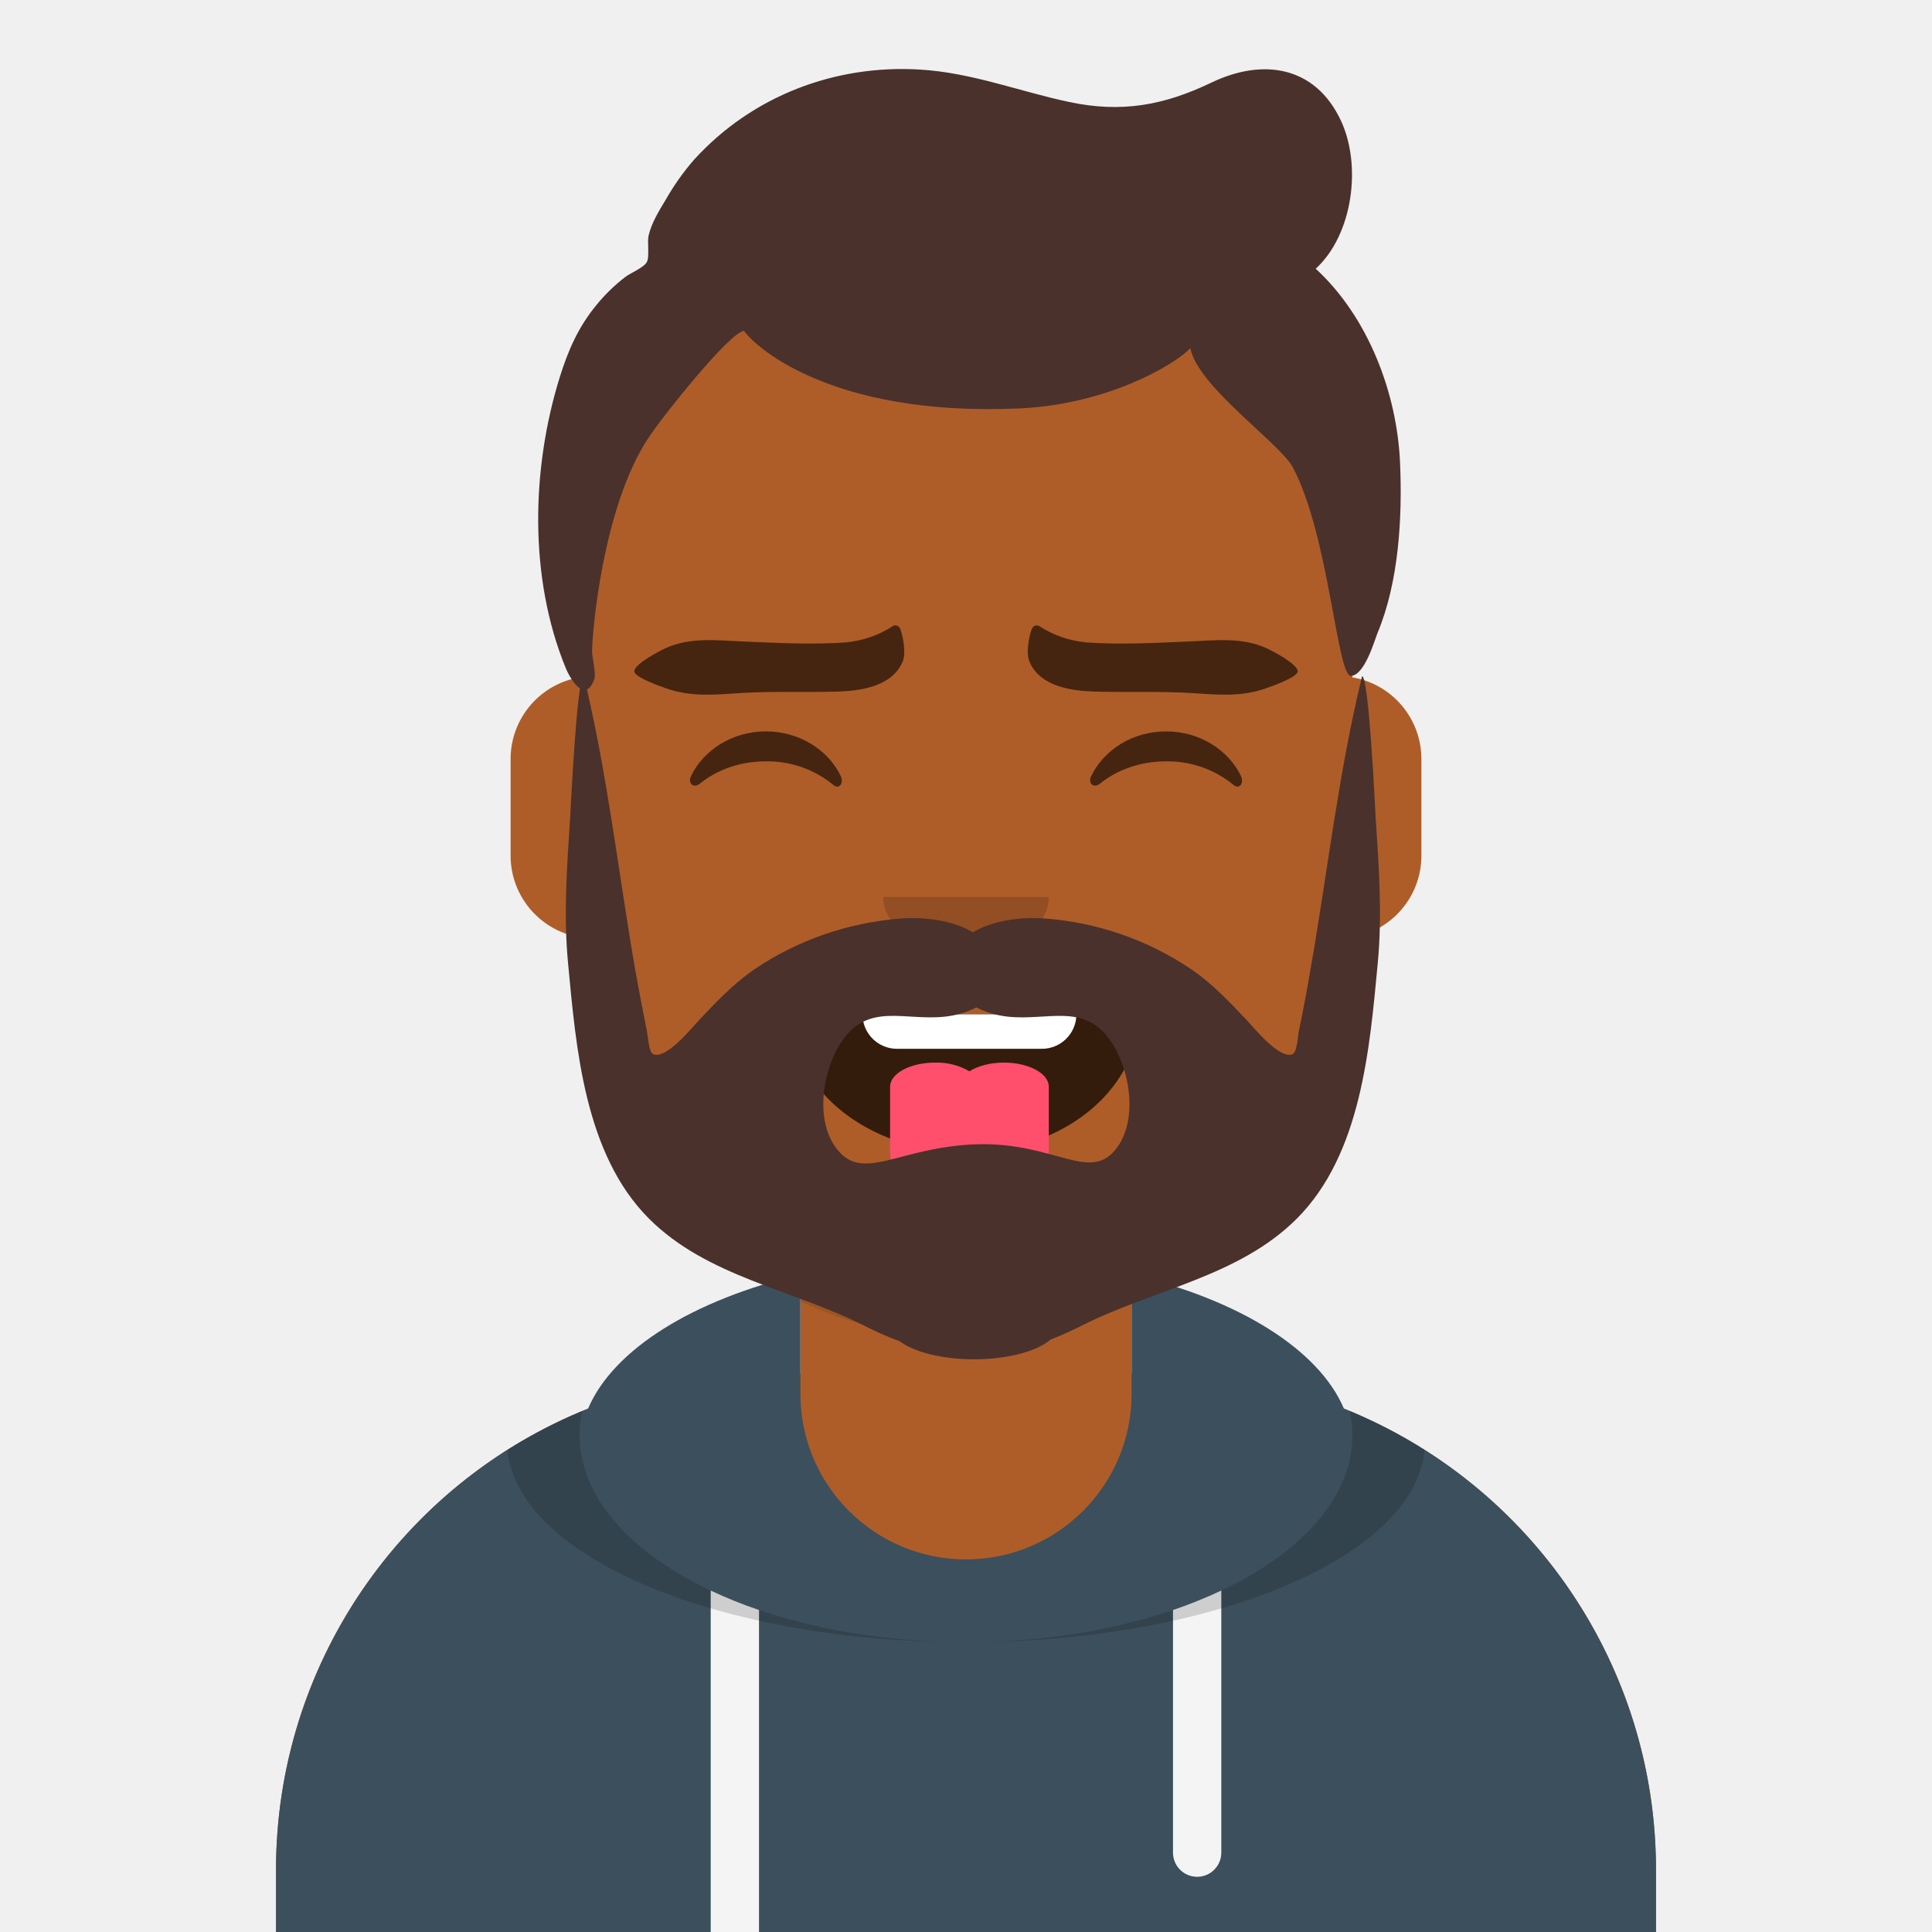
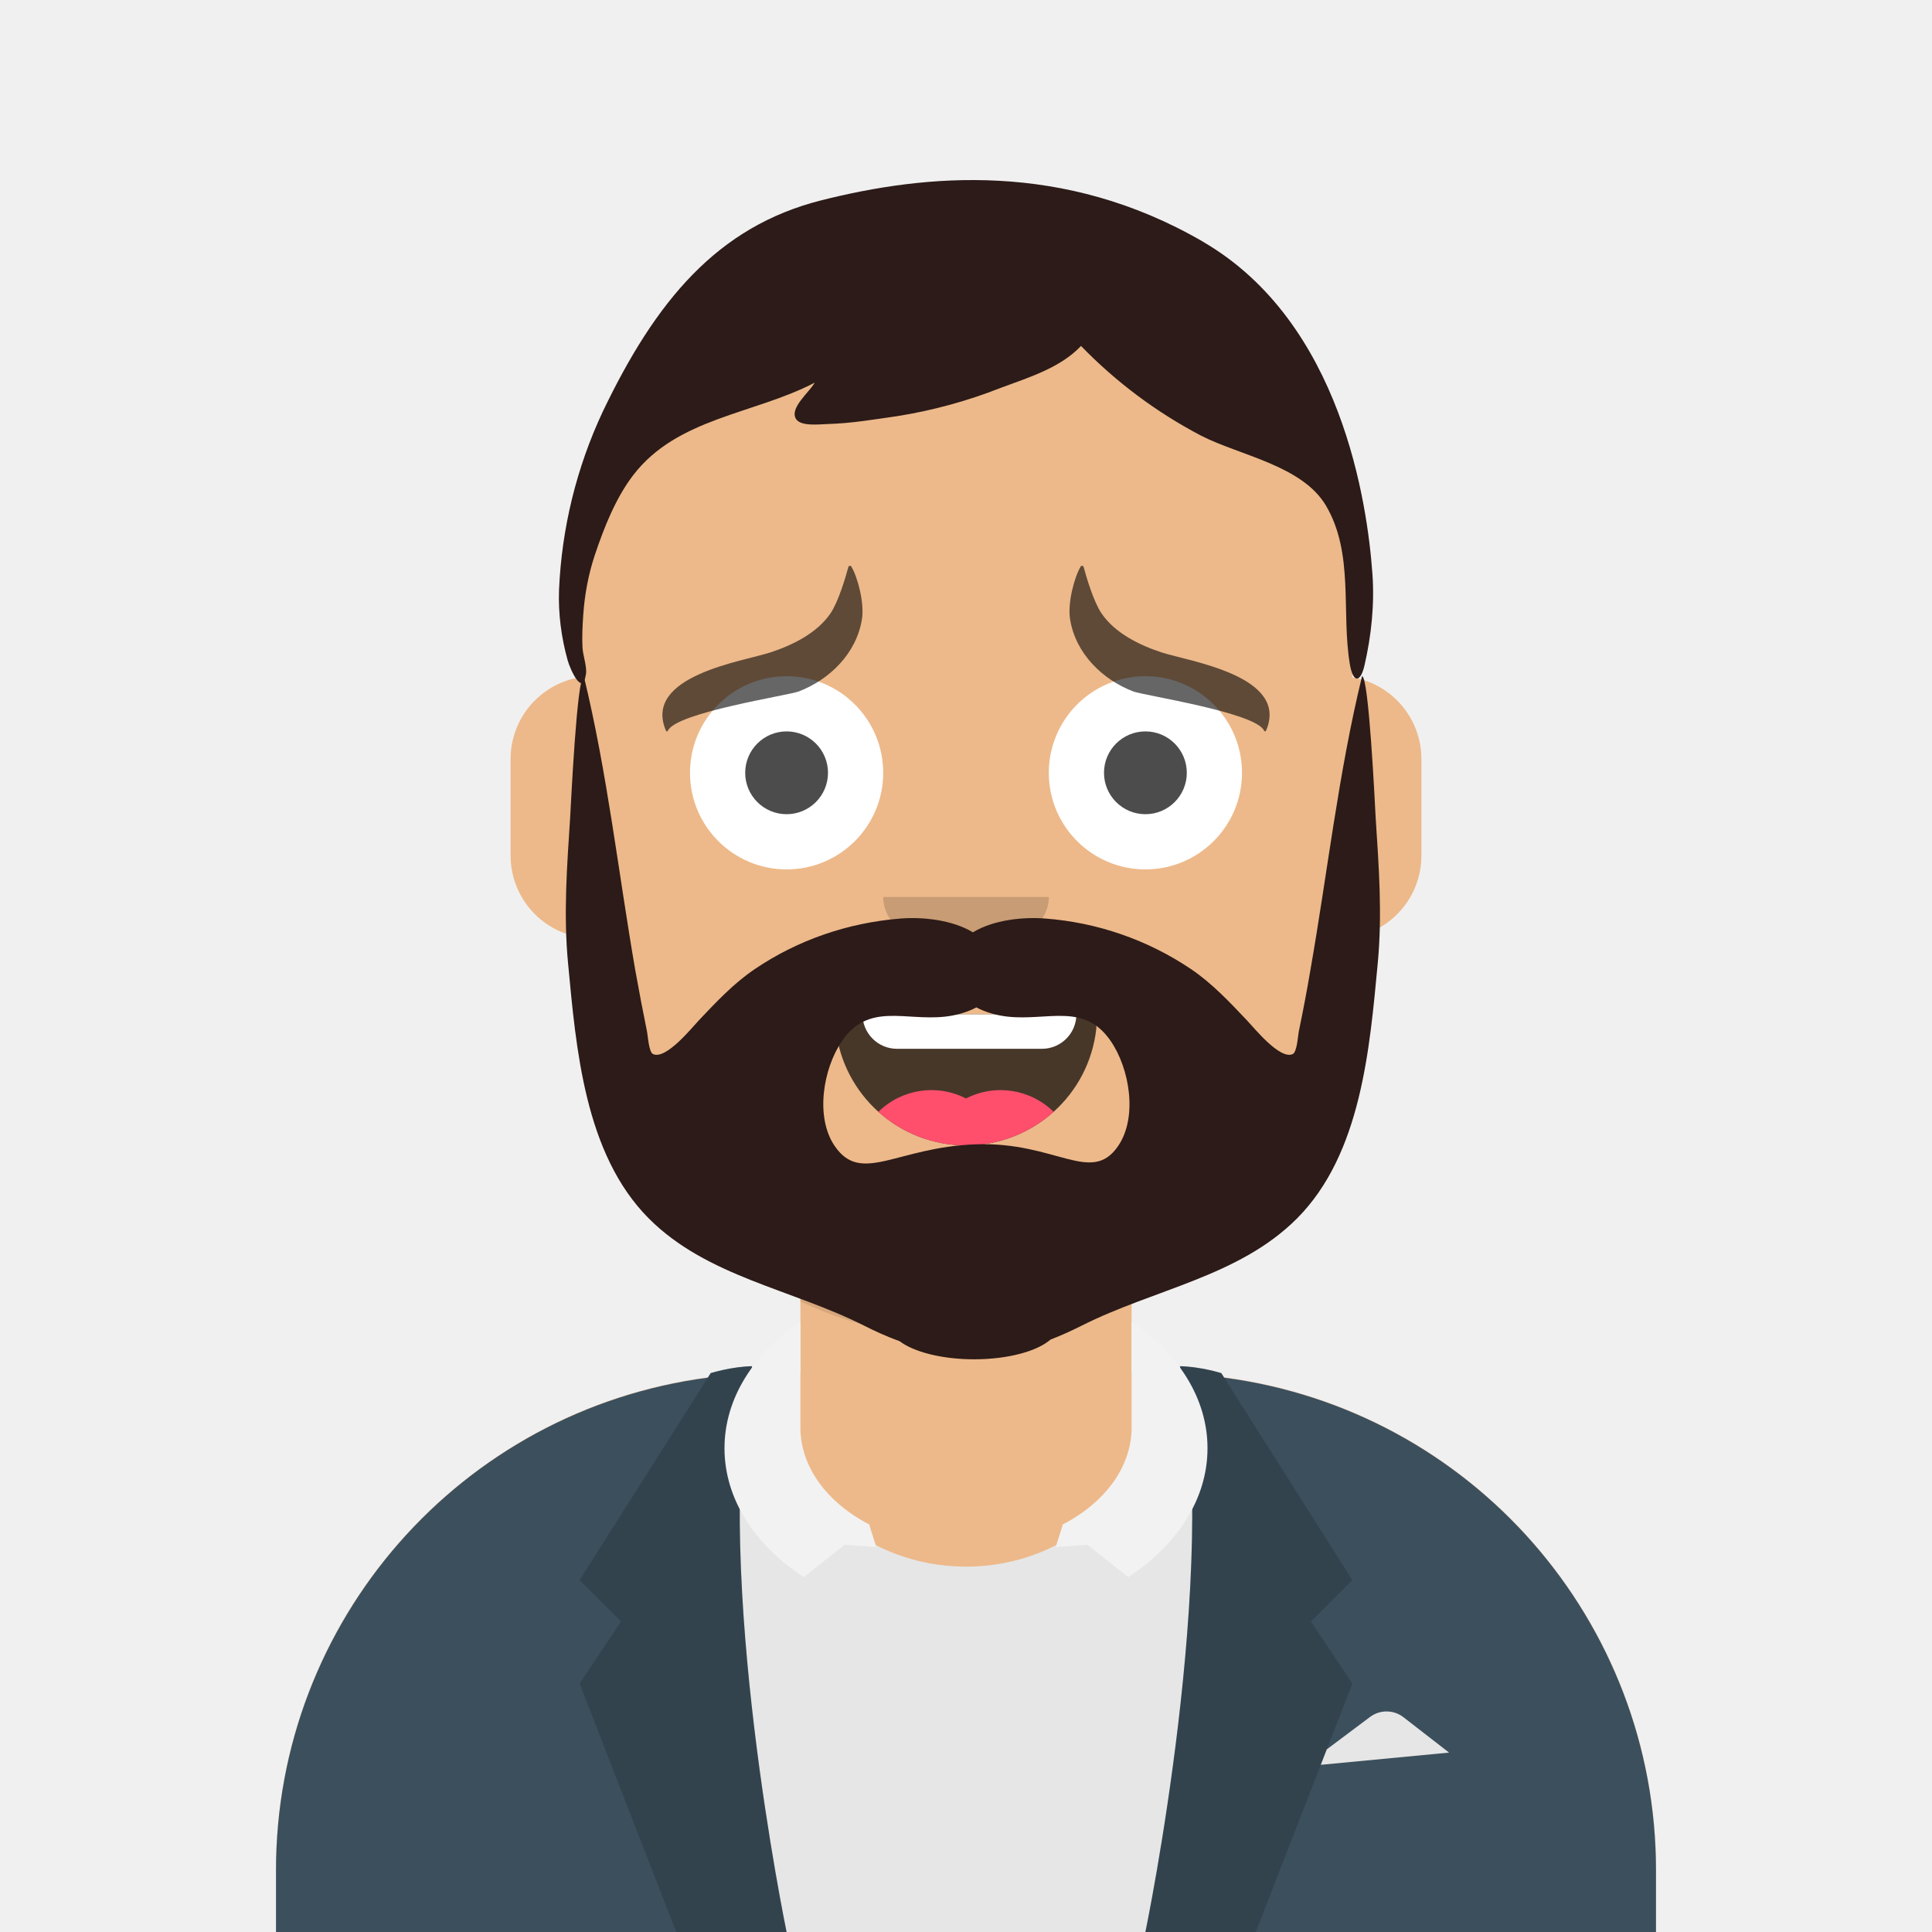
<svg xmlns="http://www.w3.org/2000/svg" viewBox="0 0 280 280" fill="none" shape-rendering="auto">
  <mask id="viewboxMask">
    <rect width="280" height="280" rx="0" ry="0" x="0" y="0" fill="#fff" />
  </mask>
  <g mask="url(#viewboxMask)">
    <g transform="translate(8)">
-       <path d="M132 36a56 56 0 0 0-56 56v6.17A12 12 0 0 0 66 110v14a12 12 0 0 0 10.3 11.88 56.04 56.04 0 0 0 31.7 44.73v18.4h-4a72 72 0 0 0-72 72v9h200v-9a72 72 0 0 0-72-72h-4v-18.39a56.04 56.04 0 0 0 31.7-44.73A12 12 0 0 0 198 124v-14a12 12 0 0 0-10-11.83V92a56 56 0 0 0-56-56Z" fill="#ae5d29" />
+       <path d="M132 36a56 56 0 0 0-56 56v6.17A12 12 0 0 0 66 110v14a12 12 0 0 0 10.3 11.88 56.04 56.04 0 0 0 31.7 44.73v18.4h-4a72 72 0 0 0-72 72v9h200v-9a72 72 0 0 0-72-72h-4v-18.39a56.04 56.04 0 0 0 31.7-44.73A12 12 0 0 0 198 124v-14a12 12 0 0 0-10-11.83V92a56 56 0 0 0-56-56Z" fill="#edb98a" />
      <path d="M108 180.61v8a55.79 55.79 0 0 0 24 5.39c8.59 0 16.73-1.93 24-5.39v-8a55.79 55.79 0 0 1-24 5.39 55.79 55.79 0 0 1-24-5.39Z" fill="#000" fill-opacity=".1" />
      <g transform="translate(0 170)">
-         <path d="M108 14.7c-15.52 3.68-27.1 10.83-30.77 19.44A72.02 72.02 0 0 0 32 101v9h200v-9a72.02 72.02 0 0 0-45.23-66.86C183.1 25.53 171.52 18.38 156 14.7V32a24 24 0 1 1-48 0V14.7Z" fill="#3c4f5c" />
-         <path d="M102 63.34a67.1 67.1 0 0 1-7-2.82V110h7V63.34ZM162 63.34a67.04 67.04 0 0 0 7-2.82V98.5a3.5 3.5 0 1 1-7 0V63.34Z" fill="#F4F4F4" />
-         <path d="M187.62 34.49a71.79 71.79 0 0 1 10.83 5.63C197.11 55.62 167.87 68 132 68c30.93 0 56-13.43 56-30 0-1.19-.13-2.36-.38-3.51ZM76.38 34.49a16.48 16.48 0 0 0-.38 3.5c0 16.58 25.07 30 56 30-35.87 0-65.1-12.38-66.45-27.88a71.79 71.79 0 0 1 10.83-5.63Z" fill="#000" fill-opacity=".16" />
+         <path d="M132 57.05c14.91 0 27-11.2 27-25 0-1.01-.06-2.01-.2-3h1.2a72 72 0 0 1 72 72V110H32v-8.95a72 72 0 0 1 72-72h1.2c-.14.99-.2 1.99-.2 3 0 13.8 12.09 25 27 25Z" fill="#E6E6E6" />
+         <path d="M100.78 29.12 101 28c-2.96.05-6 1-6 1l-.42.66A72.01 72.01 0 0 0 32 101.06V110h74s-10.7-51.56-5.24-80.8l.02-.08ZM158 110s11-53 5-82c2.96.05 6 1 6 1l.42.66a72.01 72.01 0 0 1 62.58 71.4V110h-74Z" fill="#3c4f5c" />
+         <path d="M101 28c-6 29 5 82 5 82H90L76 74l6-9-6-6 19-30s3.04-.95 6-1ZM163 28c6 29-5 82-5 82h16l14-36-6-9 6-6-19-30s-3.04-.95-6-1Z" fill-rule="evenodd" clip-rule="evenodd" fill="#000" fill-opacity=".15" />
+         <path d="M108 21.54c-6.77 4.6-11 11.12-11 18.35 0 7.4 4.43 14.05 11.48 18.67l5.94-4.68 4.58.33-1-3.15.08-.06c-6.1-3.15-10.08-8.3-10.08-14.12V21.54ZM156 36.88c0 5.82-3.98 10.97-10.08 14.12l.08.06-1 3.15 4.58-.33 5.94 4.68C162.57 53.94 167 47.29 167 39.89c0-7.23-4.23-13.75-11-18.35v15.34Z" fill="#F2F2F2" />
+         <path d="m183.42 85.77.87-2.24 6.27-4.7a4 4 0 0 1 4.85.05l6.6 5.12-18.59 1.77Z" fill="#E6E6E6" />
      </g>
      <g transform="translate(78 134)">
-         <path fill-rule="evenodd" clip-rule="evenodd" d="M29 15.6C30.41 25.24 41.06 33 54 33c12.97 0 23.65-7.82 25-18.26.1-.4-.22-1.74-2.17-1.74H31.17c-1.79 0-2.3 1.24-2.17 2.6Z" fill="#000" fill-opacity=".7" />
+         <path fill-rule="evenodd" clip-rule="evenodd" d="M35.12 15.13a19 19 0 0 0 37.77-.09c.08-.77-.77-2.04-1.85-2.04H37.1C36 13 35 14.18 35.12 15.13Z" fill="#000" fill-opacity=".7" />
        <path d="M70 13H39a5 5 0 0 0 5 5h21a5 5 0 0 0 5-5Z" fill="#fff" />
-         <path d="M43 23.5a1.88 1.88 0 0 0 0 .13v8.87a11.5 11.5 0 1 0 23 0v-8.87a1.62 1.62 0 0 0 0-.13c0-1.93-2.91-3.5-6.5-3.5-2.01 0-3.8.5-5 1.26a9.45 9.45 0 0 0-5-1.26c-3.59 0-6.5 1.57-6.5 3.5Z" fill="#FF4F6D" />
+         <path d="M66.7 27.14A10.96 10.96 0 0 0 54 25.2a10.95 10.95 0 0 0-12.7 1.94A18.93 18.93 0 0 0 54 32c4.88 0 9.33-1.84 12.7-4.86Z" fill="#FF4F6D" />
      </g>
      <g transform="translate(104 122)">
        <path fill-rule="evenodd" clip-rule="evenodd" d="M16 8c0 4.42 5.37 8 12 8s12-3.58 12-8" fill="#000" fill-opacity=".16" />
      </g>
      <g transform="translate(76 90)">
-         <path d="M16.16 22.45c1.85-3.8 6-6.45 10.84-6.45 4.81 0 8.96 2.63 10.82 6.4.55 1.13-.24 2.05-1.03 1.37a15.05 15.05 0 0 0-9.8-3.43c-3.73 0-7.12 1.24-9.55 3.23-.9.73-1.82-.01-1.28-1.12ZM74.16 22.45c1.85-3.8 6-6.45 10.84-6.45 4.81 0 8.96 2.63 10.82 6.4.55 1.13-.24 2.05-1.03 1.37a15.05 15.05 0 0 0-9.8-3.43c-3.74 0-7.13 1.24-9.56 3.23-.9.73-1.82-.01-1.28-1.12Z" fill-rule="evenodd" clip-rule="evenodd" fill="#000" fill-opacity=".6" />
+         <path d="M44 22a14 14 0 1 1-28 0 14 14 0 0 1 28 0ZM96 22a14 14 0 1 1-28 0 14 14 0 0 1 28 0Z" fill="#fff" />
+         <path d="M36 22a6 6 0 1 1-12 0 6 6 0 0 1 12 0ZM88 22a6 6 0 1 1-12 0 6 6 0 0 1 12 0Z" fill="#000" fill-opacity=".7" />
      </g>
      <g transform="translate(76 82)">
-         <path d="M38.66 11.1c-5 .35-9.92.08-14.92-.13-3.83-.16-7.72-.68-11.37 1.01-.7.32-4.53 2.28-4.44 3.35.07.85 3.93 2.2 4.63 2.44 3.67 1.29 7.18.9 10.95.66 4.64-.27 9.25-.07 13.87-.2 3.12-.1 7.92-.63 9.46-4.4.46-1.14.1-3.42-.36-4.66-.19-.5-.72-.69-1.13-.4a15.04 15.04 0 0 1-6.68 2.32ZM73.34 11.1c5 .35 9.92.08 14.92-.13 3.83-.16 7.72-.68 11.37 1.01.7.32 4.53 2.28 4.44 3.35-.07.85-3.93 2.2-4.63 2.44-3.67 1.29-7.18.9-10.95.66-4.63-.27-9.24-.07-13.86-.2-3.12-.1-7.92-.63-9.46-4.4-.46-1.14-.1-3.42.36-4.66.18-.5.72-.69 1.13-.4a15.04 15.04 0 0 0 6.68 2.32Z" fill-rule="evenodd" clip-rule="evenodd" fill="#000" fill-opacity=".6" />
+         <path d="M36.37 6.88c-1.97 2.9-5.55 4.64-8.74 5.68-3.94 1.29-18.55 3.38-15.11 11.35.05.12.22.12.27 0 1.15-2.65 17.47-5.12 18.97-5.7 4.45-1.71 8.4-5.5 9.17-10.55.35-2.31-.64-6.05-1.55-7.55-.11-.18-.37-.13-.43.07-.36 1.33-1.41 4.97-2.58 6.7ZM75.63 6.88c1.97 2.9 5.55 4.64 8.74 5.68 3.94 1.29 18.55 3.38 15.11 11.35a.15.15 0 0 1-.27 0c-1.15-2.65-17.47-5.12-18.97-5.7-4.45-1.71-8.4-5.5-9.17-10.55-.35-2.31.64-6.05 1.55-7.55.11-.18.37-.13.43.07.36 1.33 1.41 4.97 2.58 6.7Z" fill-rule="evenodd" clip-rule="evenodd" fill="#000" fill-opacity=".6" />
      </g>
      <g transform="translate(-1)">
-         <path fill-rule="evenodd" clip-rule="evenodd" d="M183.68 38.95c5.4-4.95 6.7-14.99 3.64-21.5-3.77-8-11.42-9-18.75-5.48-6.9 3.31-13.06 4.42-20.62 2.81-7.26-1.54-14.14-4.26-21.65-4.7-12.32-.74-24.3 3.83-32.7 13.05a35.75 35.75 0 0 0-4.11 5.8c-.98 1.63-2.08 3.38-2.5 5.26-.2.9.18 3.1-.27 3.83-.48.8-2.3 1.52-3.07 2.1a25.02 25.02 0 0 0-4.18 4.05c-2.66 3.22-4.13 6.59-5.37 10.57-4.1 13.25-4.45 29 .86 42 .7 1.74 2.9 5.36 4.18 1.64.26-.73-.33-3.19-.33-3.93 0-2.72 1.5-20.73 8.05-30.82 2.13-3.28 11.97-15.58 13.98-15.68 1.07 1.7 11.88 12.51 39.94 11.24 12.66-.58 22.4-6.27 24.74-8.73 1.03 5.53 13 13.81 14.82 17.22 5.26 9.85 6.43 30.3 8.44 30.27 2.01-.04 3.45-5.24 3.87-6.23 3.07-7.38 3.6-16.64 3.26-24.56-.42-10.2-4.63-21.23-12.23-28.22Z" fill="#4a312c" />
+         <path fill-rule="evenodd" clip-rule="evenodd" d="M167.3 35c-20.18-11.7-40.17-9.78-55.26-5.97-15.1 3.8-24.02 14.62-31.68 30.62a67.68 67.68 0 0 0-6.34 25.83c-.13 3.41.33 6.94 1.25 10.22.33 1.2 2.15 5.39 2.65 2 .17-1.12-.44-2.67-.5-3.86-.08-1.57 0-3.16.11-4.73.2-2.92.73-5.8 1.65-8.59 1.33-3.98 3.02-8.3 5.6-11.67 6.4-8.33 17.49-8.8 26.29-13.39-.77 1.4-3.7 3.68-2.7 5.27.71 1.1 3.38.76 4.65.72 3.35-.09 6.72-.67 10.02-1.14a71.5 71.5 0 0 0 15-4.1c4.02-1.5 8.61-2.88 11.63-6.07a68.67 68.67 0 0 0 17.4 13c5.62 2.88 14.68 4.32 18.11 10.16 4.07 6.91 2.2 15.4 3.44 22.9.47 2.85 1.54 2.79 2.13.24 1-4.33 1.47-8.83 1.15-13.28-.72-10.05-4.4-36.45-24.6-48.15Z" fill="#2c1b18" />
      </g>
      <g transform="translate(49 72)">
-         <path fill-rule="evenodd" clip-rule="evenodd" d="M84.5 93.84c-11.5.38-16.64 5.88-20.5.29-2.91-4.2-1.7-11.26 1.01-15.23 3.86-5.65 9.1-2.92 14.95-3.56 1.6-.18 3.2-.62 4.54-1.34 1.36.72 2.95 1.16 4.55 1.34 5.85.64 11.09-2.09 14.94 3.56 2.72 3.97 3.93 11.03 1.03 15.23-3.87 5.6-9-.67-20.52-.29ZM140.4 26c-3.43 14.07-5 28.43-7.5 42.67-.5 2.97-1.07 5.93-1.68 8.88-.12.62-.25 2.92-.86 3.21-1.85.89-5.62-3.81-6.63-4.87-2.53-2.67-5.05-5.36-8.13-7.45a43.7 43.7 0 0 0-21.13-7.32c-3.18-.25-7.47.18-10.47 2-3-1.82-7.3-2.25-10.47-2-7.6.6-14.9 3.1-21.13 7.32-3.09 2.09-5.6 4.78-8.13 7.45-1 1.06-4.78 5.76-6.63 4.87-.61-.29-.74-2.6-.86-3.21-.6-2.95-1.17-5.91-1.7-8.88-2.47-14.24-4.05-28.6-7.47-42.67-1 0-1.87 18.75-1.98 20.5-.46 7.09-.98 14.03-.3 21.13 1.16 12.24 2.37 27.6 11.7 36.96 8.44 8.45 20.68 10.22 31.24 15.55 1.36.69 3.16 1.54 5.1 2.23 2.06 1.56 6.12 2.63 10.8 2.63 4.91 0 9.15-1.17 11.08-2.86 1.7-.65 3.27-1.39 4.48-2 10.56-5.33 22.8-7.1 31.24-15.55 9.33-9.36 10.54-24.72 11.7-36.96.68-7.1.16-14.04-.3-21.14-.1-1.74-.98-20.5-1.98-20.5Z" fill="#4a312c" />
+         <path fill-rule="evenodd" clip-rule="evenodd" d="M84.5 93.84c-11.5.38-16.64 5.88-20.5.29-2.91-4.2-1.7-11.26 1.01-15.23 3.86-5.65 9.1-2.92 14.95-3.56 1.6-.18 3.2-.62 4.54-1.34 1.36.72 2.95 1.16 4.55 1.34 5.85.64 11.09-2.09 14.94 3.56 2.72 3.97 3.93 11.03 1.03 15.23-3.87 5.6-9-.67-20.52-.29ZM140.4 26c-3.43 14.07-5 28.43-7.5 42.67-.5 2.97-1.07 5.93-1.68 8.88-.12.62-.25 2.92-.86 3.21-1.85.89-5.62-3.81-6.63-4.87-2.53-2.67-5.05-5.36-8.13-7.45a43.7 43.7 0 0 0-21.13-7.32c-3.18-.25-7.47.18-10.47 2-3-1.82-7.3-2.25-10.47-2-7.6.6-14.9 3.1-21.13 7.32-3.09 2.09-5.6 4.78-8.13 7.45-1 1.06-4.78 5.76-6.63 4.87-.61-.29-.74-2.6-.86-3.21-.6-2.95-1.17-5.91-1.7-8.88-2.47-14.24-4.05-28.6-7.47-42.67-1 0-1.87 18.75-1.98 20.5-.46 7.09-.98 14.03-.3 21.13 1.16 12.24 2.37 27.6 11.7 36.96 8.44 8.45 20.68 10.22 31.24 15.55 1.36.69 3.16 1.54 5.1 2.23 2.06 1.56 6.12 2.63 10.8 2.63 4.91 0 9.15-1.17 11.08-2.86 1.7-.65 3.27-1.39 4.48-2 10.56-5.33 22.8-7.1 31.24-15.55 9.33-9.36 10.54-24.72 11.7-36.96.68-7.1.16-14.04-.3-21.14-.1-1.74-.98-20.5-1.98-20.5Z" fill="#2c1b18" />
      </g>
      <g transform="translate(62 42)" />
    </g>
  </g>
</svg>
